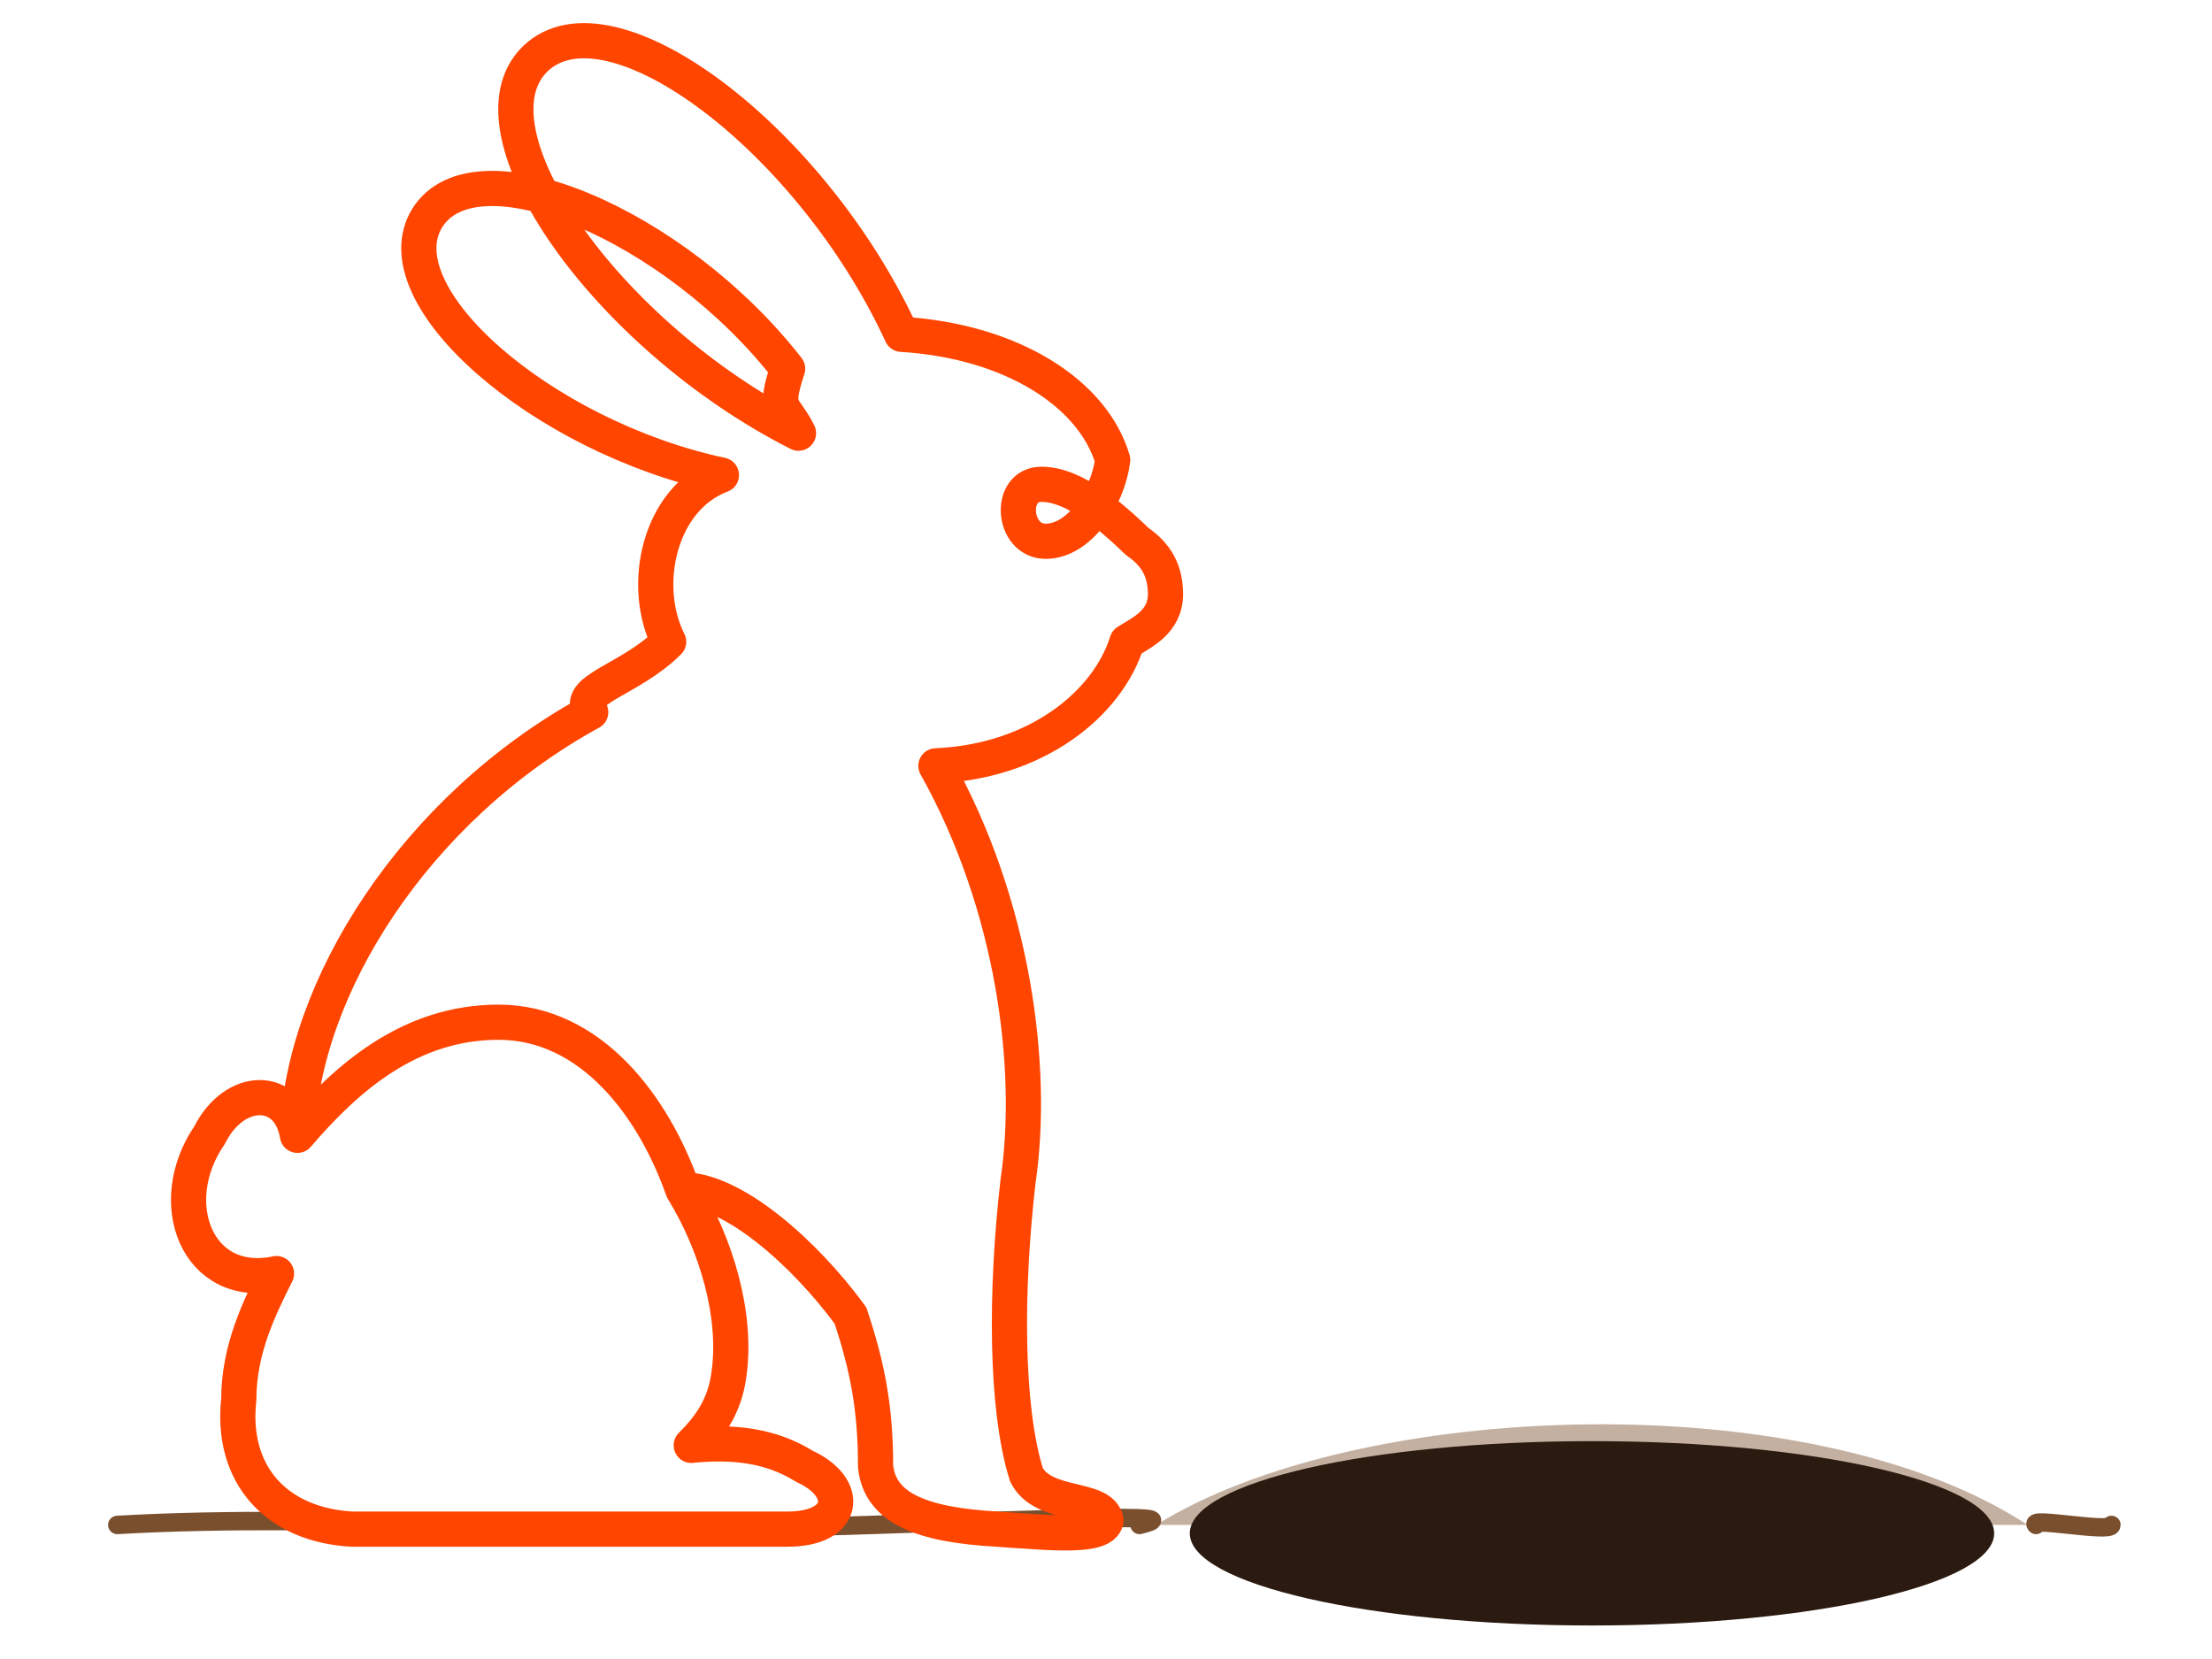
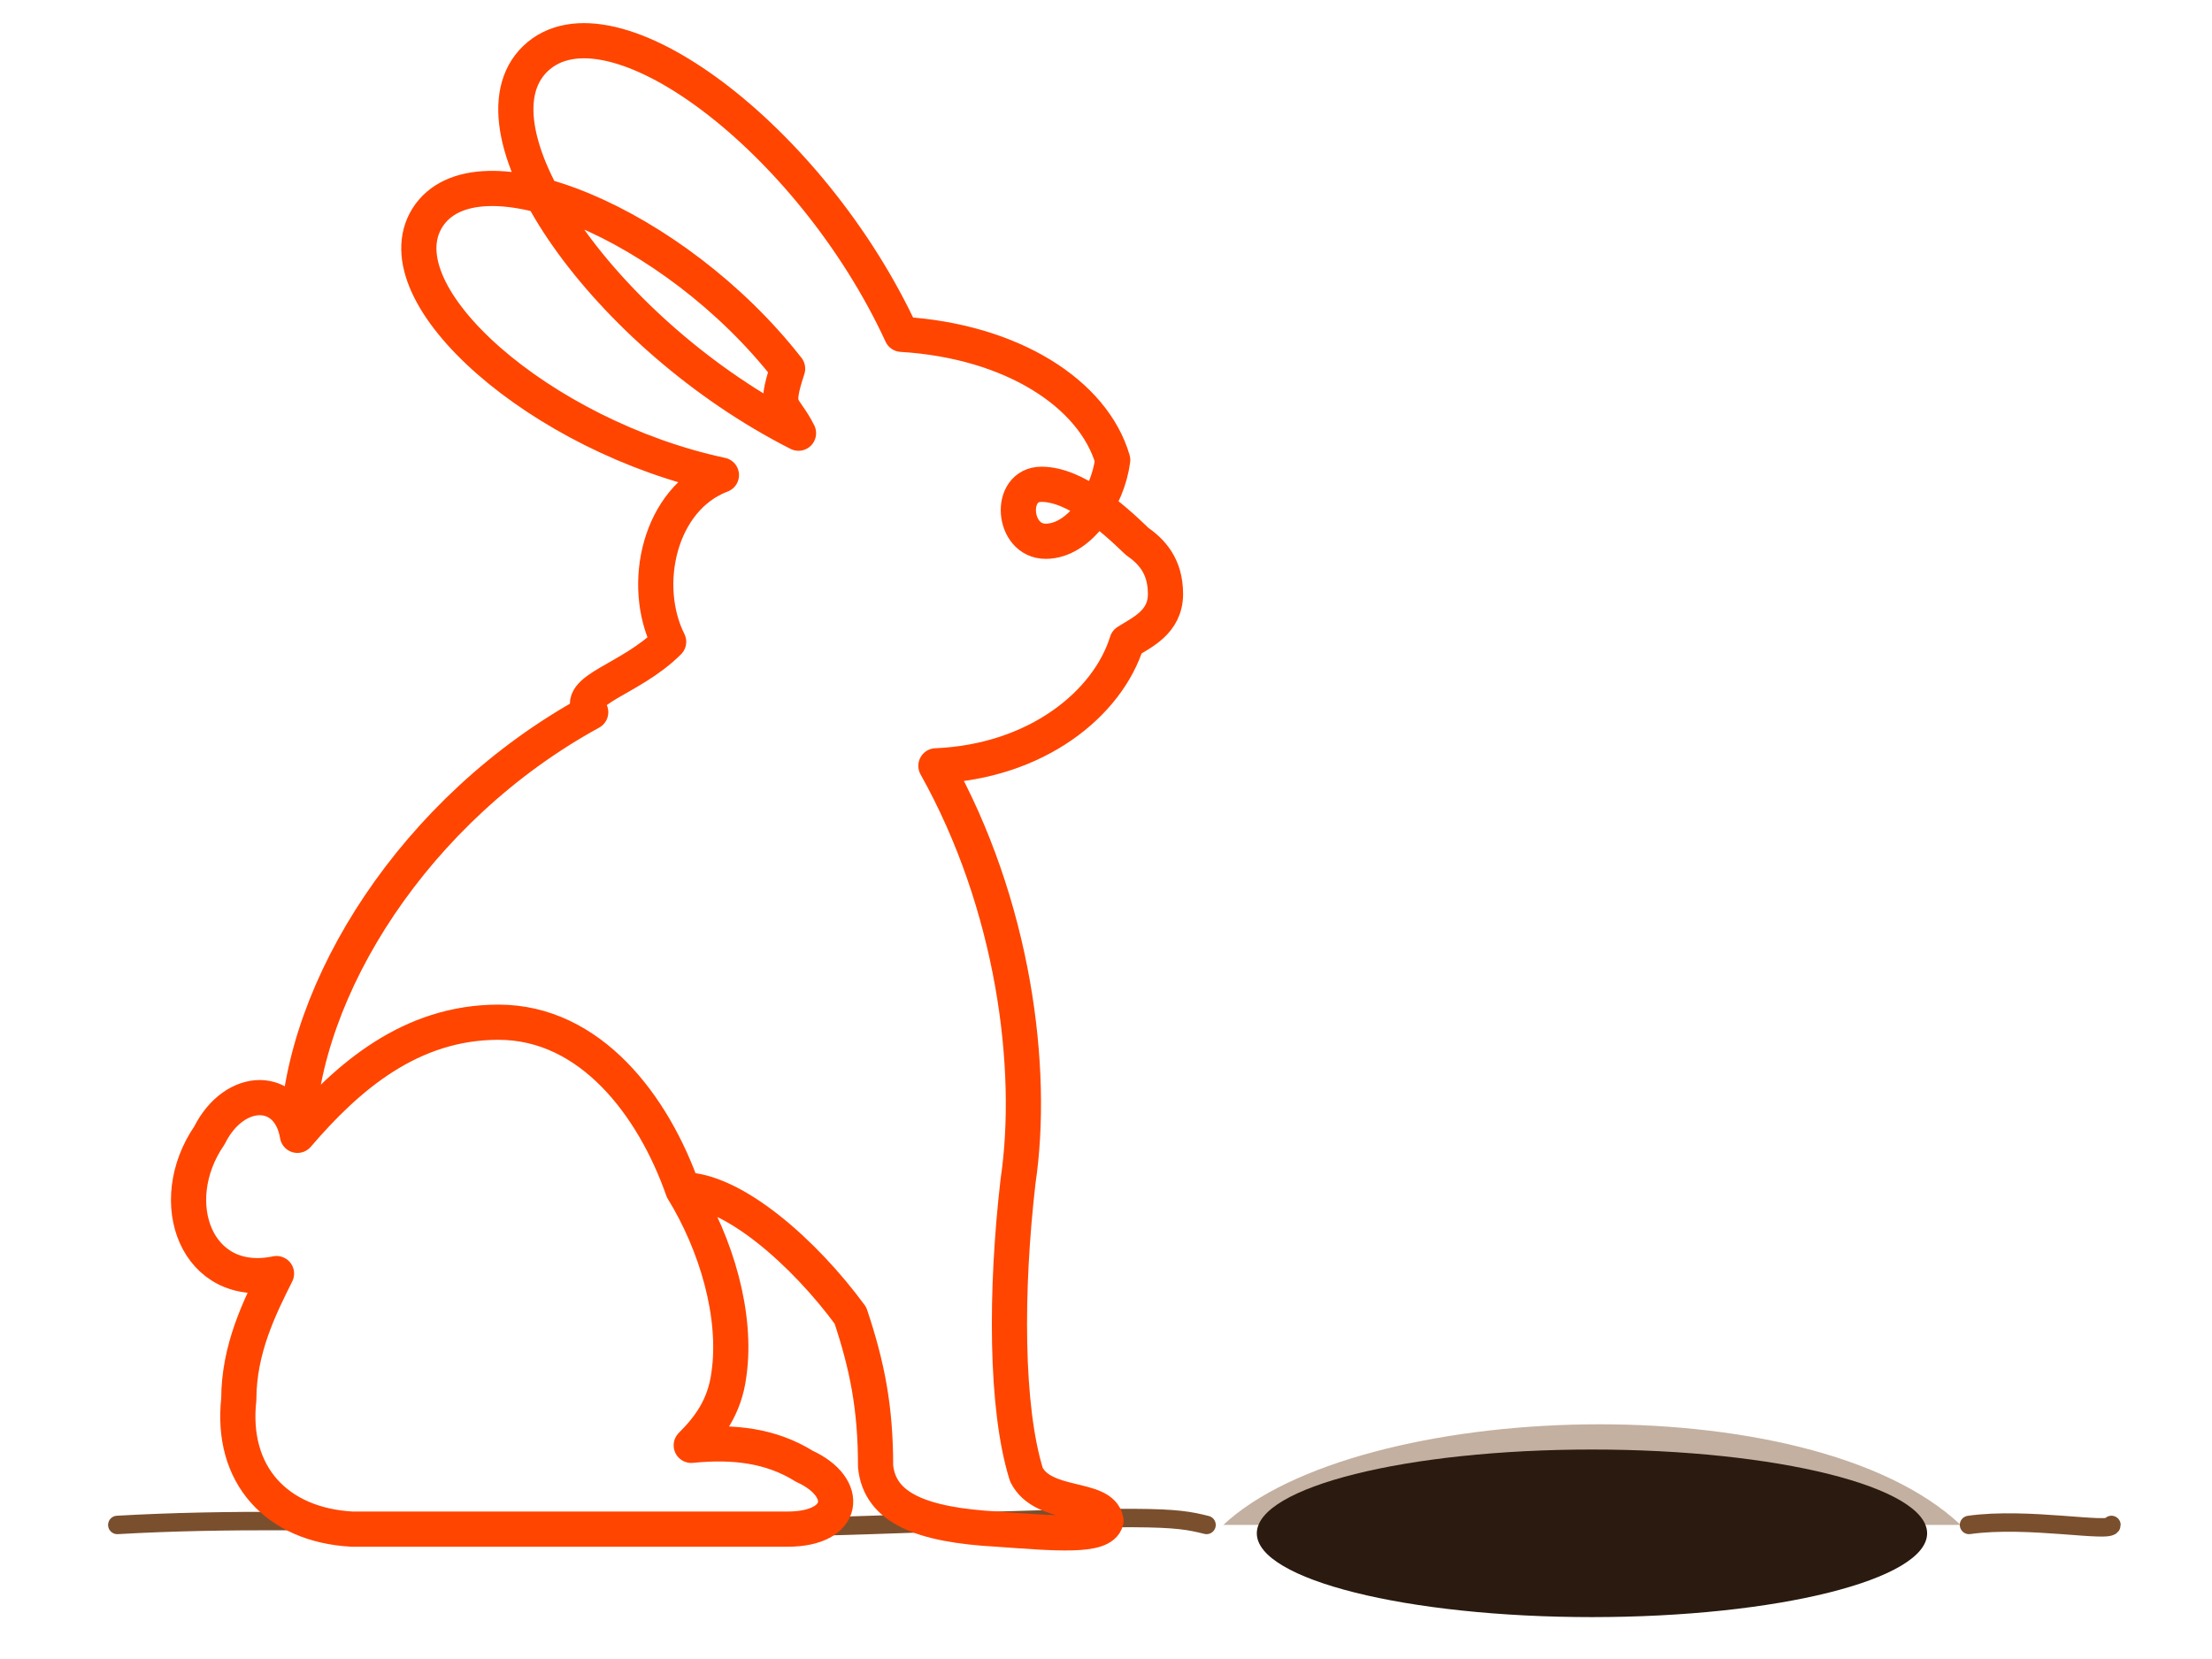
<svg xmlns="http://www.w3.org/2000/svg" viewBox="0 -12 264 198" width="528" height="396">
-   <path d="M14 170 C40 168.5 70 171.2 104 170 S140 169 136 170 M243 170 C242 169 252 171 252 170" fill="none" stroke="#7a4f2e" stroke-width="2.2" stroke-linecap="round" />
-   <path d="M138 170 C162 155 216 153 242 170" fill="#7a4f2e" opacity=".45" />
-   <ellipse cx="190" cy="171" rx="48" ry="11" fill="#2a1a0f" />
+   <path d="M14 170 C40 168.5 70 171.2 104 170 S140 169 144 170 M235 170 C242 169 252 171 252 170" fill="none" stroke="#7a4f2e" stroke-width="2.2" stroke-linecap="round" />
+   <path d="M146 170 C162 155 216 153 234 170" fill="#7a4f2e" opacity=".45" />
+   <ellipse cx="190" cy="171" rx="40" ry="10" fill="#2a1a0f" />
  <path d="M3.5 -40 C7.5 -33.5 10 -25 9 -18 C8.5 -14 6.5 -11.5 4.5 -9.5 C9.5 -10 14 -9.5 18 -7 C23.5 -4.5 23 0.5 16 0.5 C11 0.5 5 0.5 0 0.5 C-12 0.5 -26 0.5 -36 0.5 C-45 0 -50.5 -6 -49.5 -15 C-49.5 -21 -47 -26 -45 -30 C-54.5 -28 -58.5 -38.5 -53 -46.5 C-50 -52.5 -43.5 -52.5 -42.5 -46.5 C-42 -64 -28.5 -85.5 -7.5 -97 C-9.6 -99.7 -2.8 -100.8 1.8 -105.4 C-1.6 -112.2 0.7 -122.5 8.1 -125.3 C-13.4 -129.9 -32.7 -146.8 -27 -156 C-21.2 -165.2 2.5 -155.3 16 -138 C14.3 -132.8 15.5 -133.9 17.3 -130.3 C-5.6 -141.9 -22.9 -166.5 -14.1 -175 C-5.2 -183.5 18.8 -165.5 29.6 -142.1 C42.8 -141.3 52.5 -135 54.8 -127.1 C54.2 -122.5 50.8 -117.4 46.8 -117.4 C42.8 -117.4 42.3 -124.2 46.3 -124.2 C50.3 -124.2 54.8 -120.2 57.7 -117.4 C59.4 -116.2 61.1 -114.5 61.1 -111.1 C61.1 -107.7 58.2 -106.5 56.5 -105.4 C54.2 -98 45.7 -91.1 33.7 -90.6 C43 -74 45.5 -54.5 43.5 -41 C42 -28 42 -14 44.5 -6 C46.5 -2 53.5 -3.5 54 -0.5 C53.5 1.5 48 1 41 0.5 C32 0 27 -2 26.5 -7 C26.5 -14 25.5 -19 23.5 -25 C18 -32.5 9.5 -40 3.5 -40 C0 -50 -7.5 -60 -18.5 -60 C-29 -60 -36.5 -53.5 -42.5 -46.5" transform="translate(78 170)" fill="none" stroke="#ff4500" stroke-width="4.2" stroke-linecap="round" stroke-linejoin="round" />
</svg>
